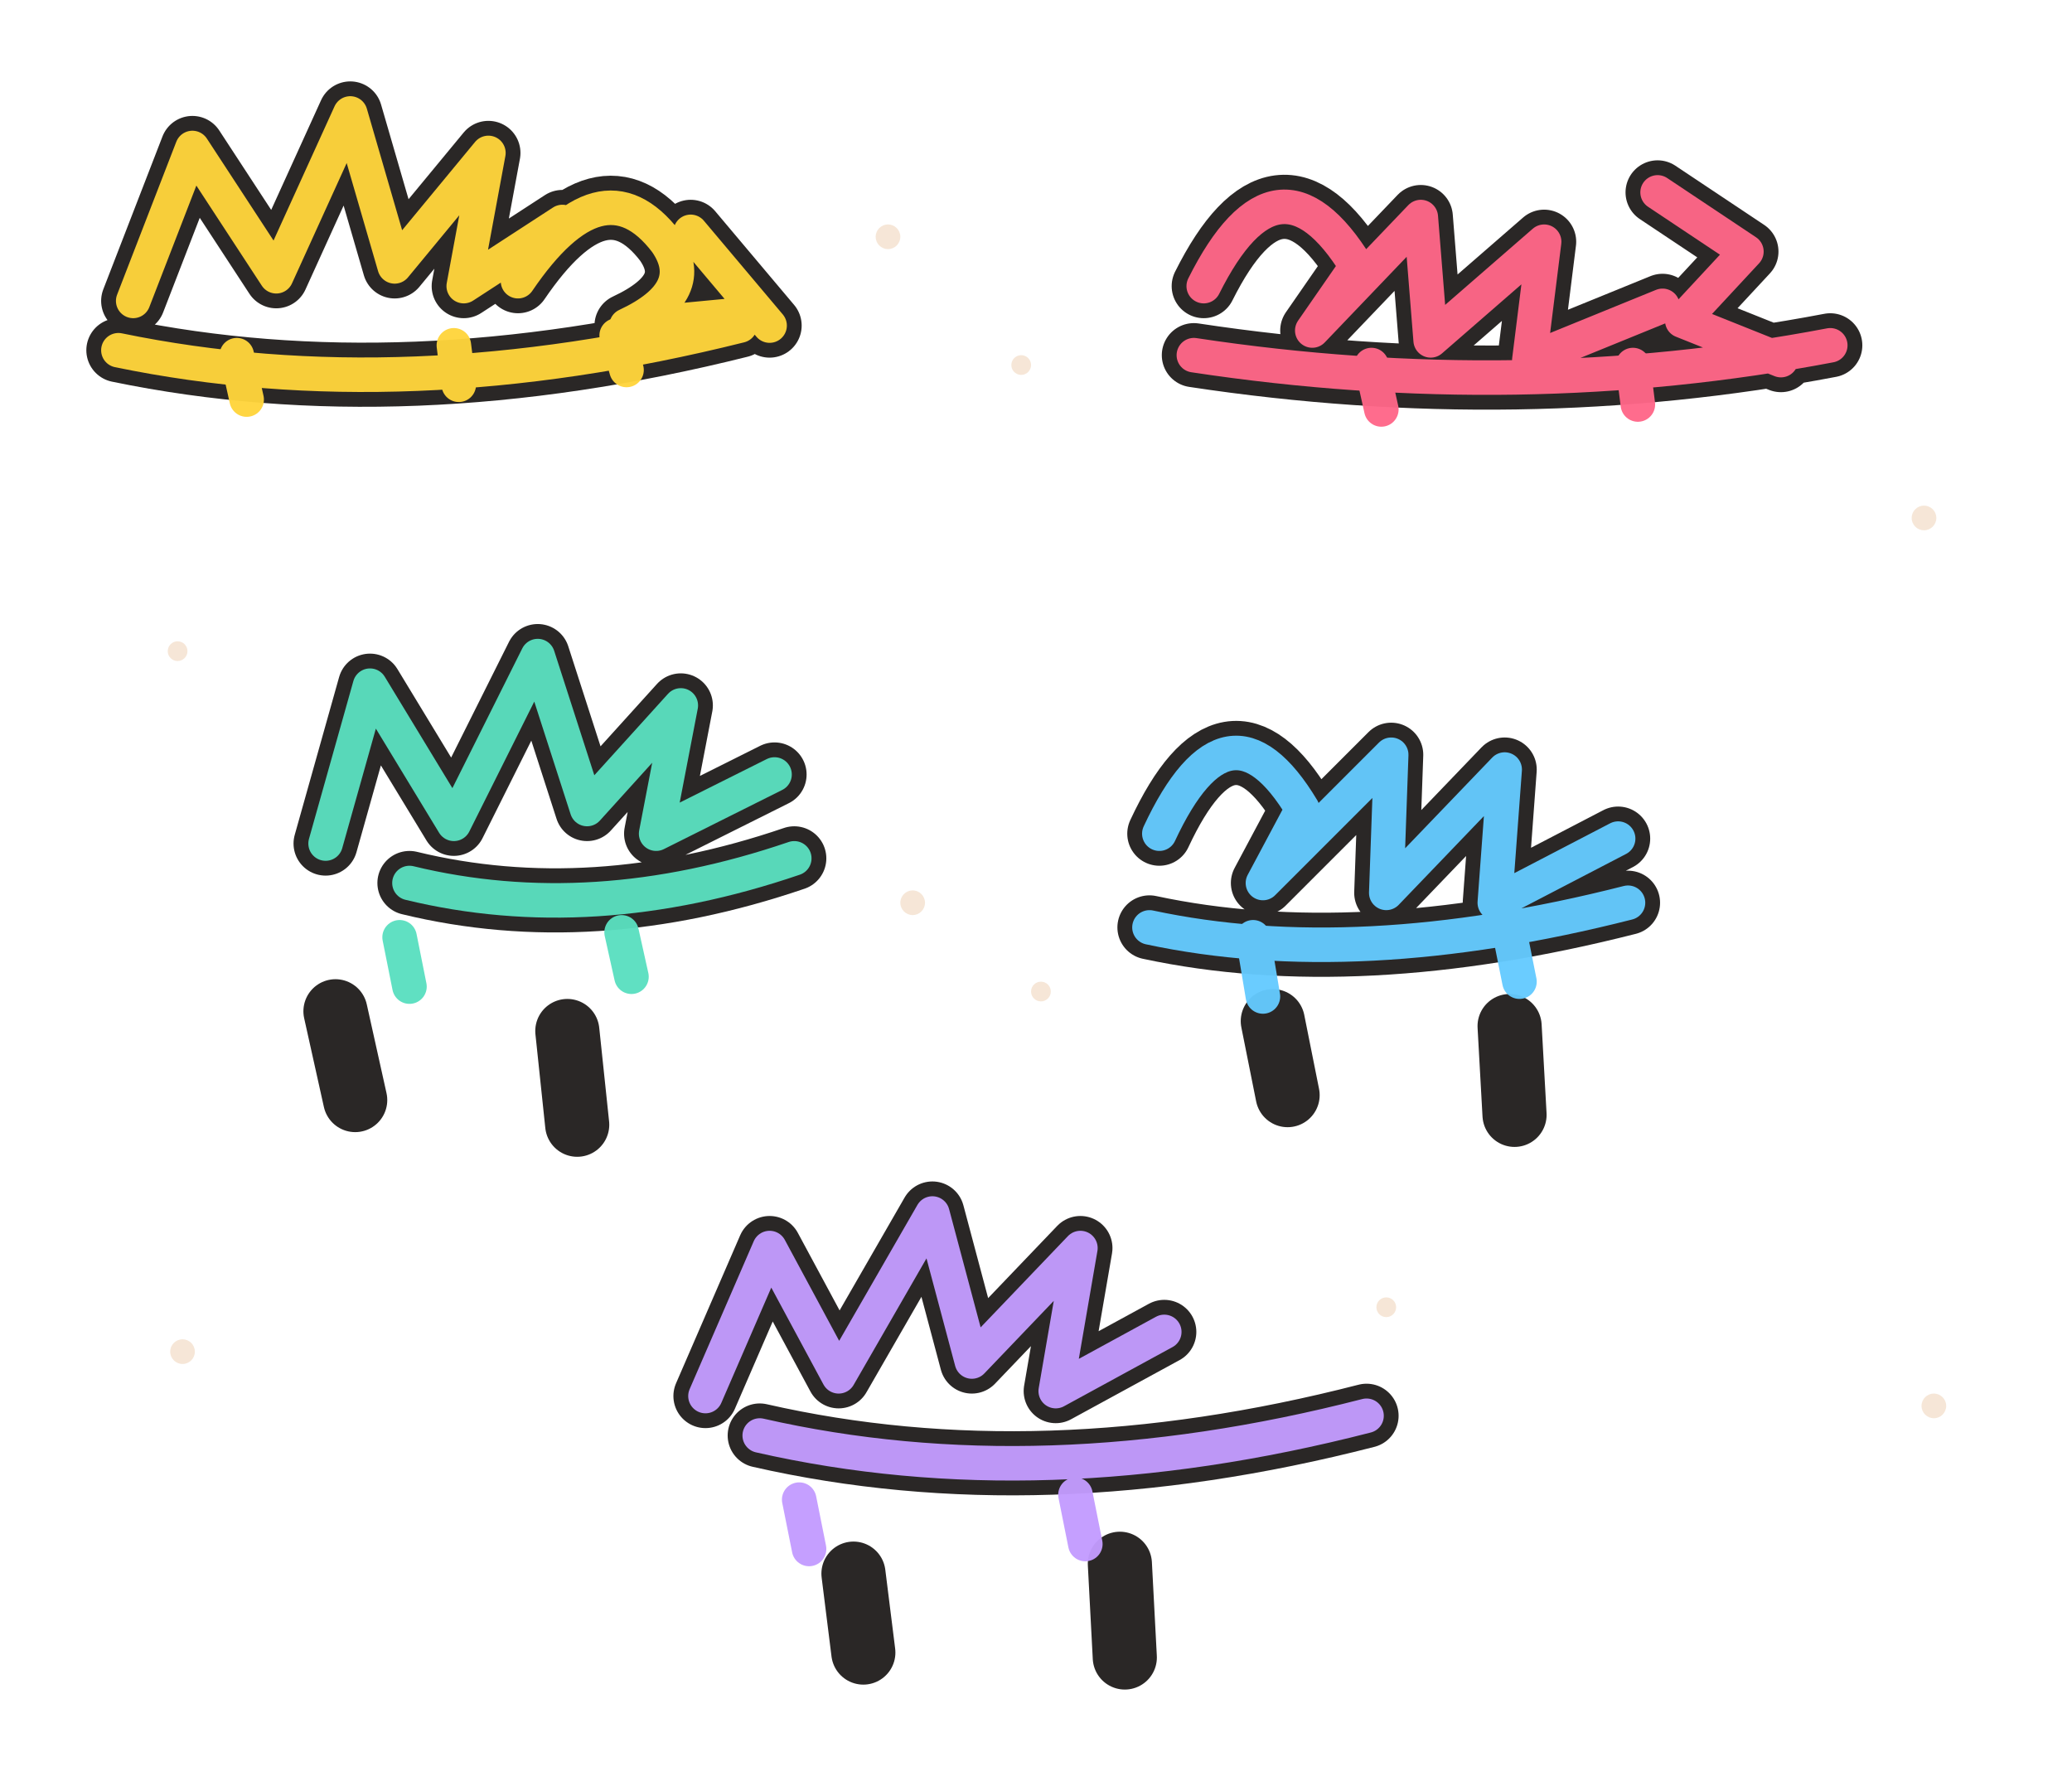
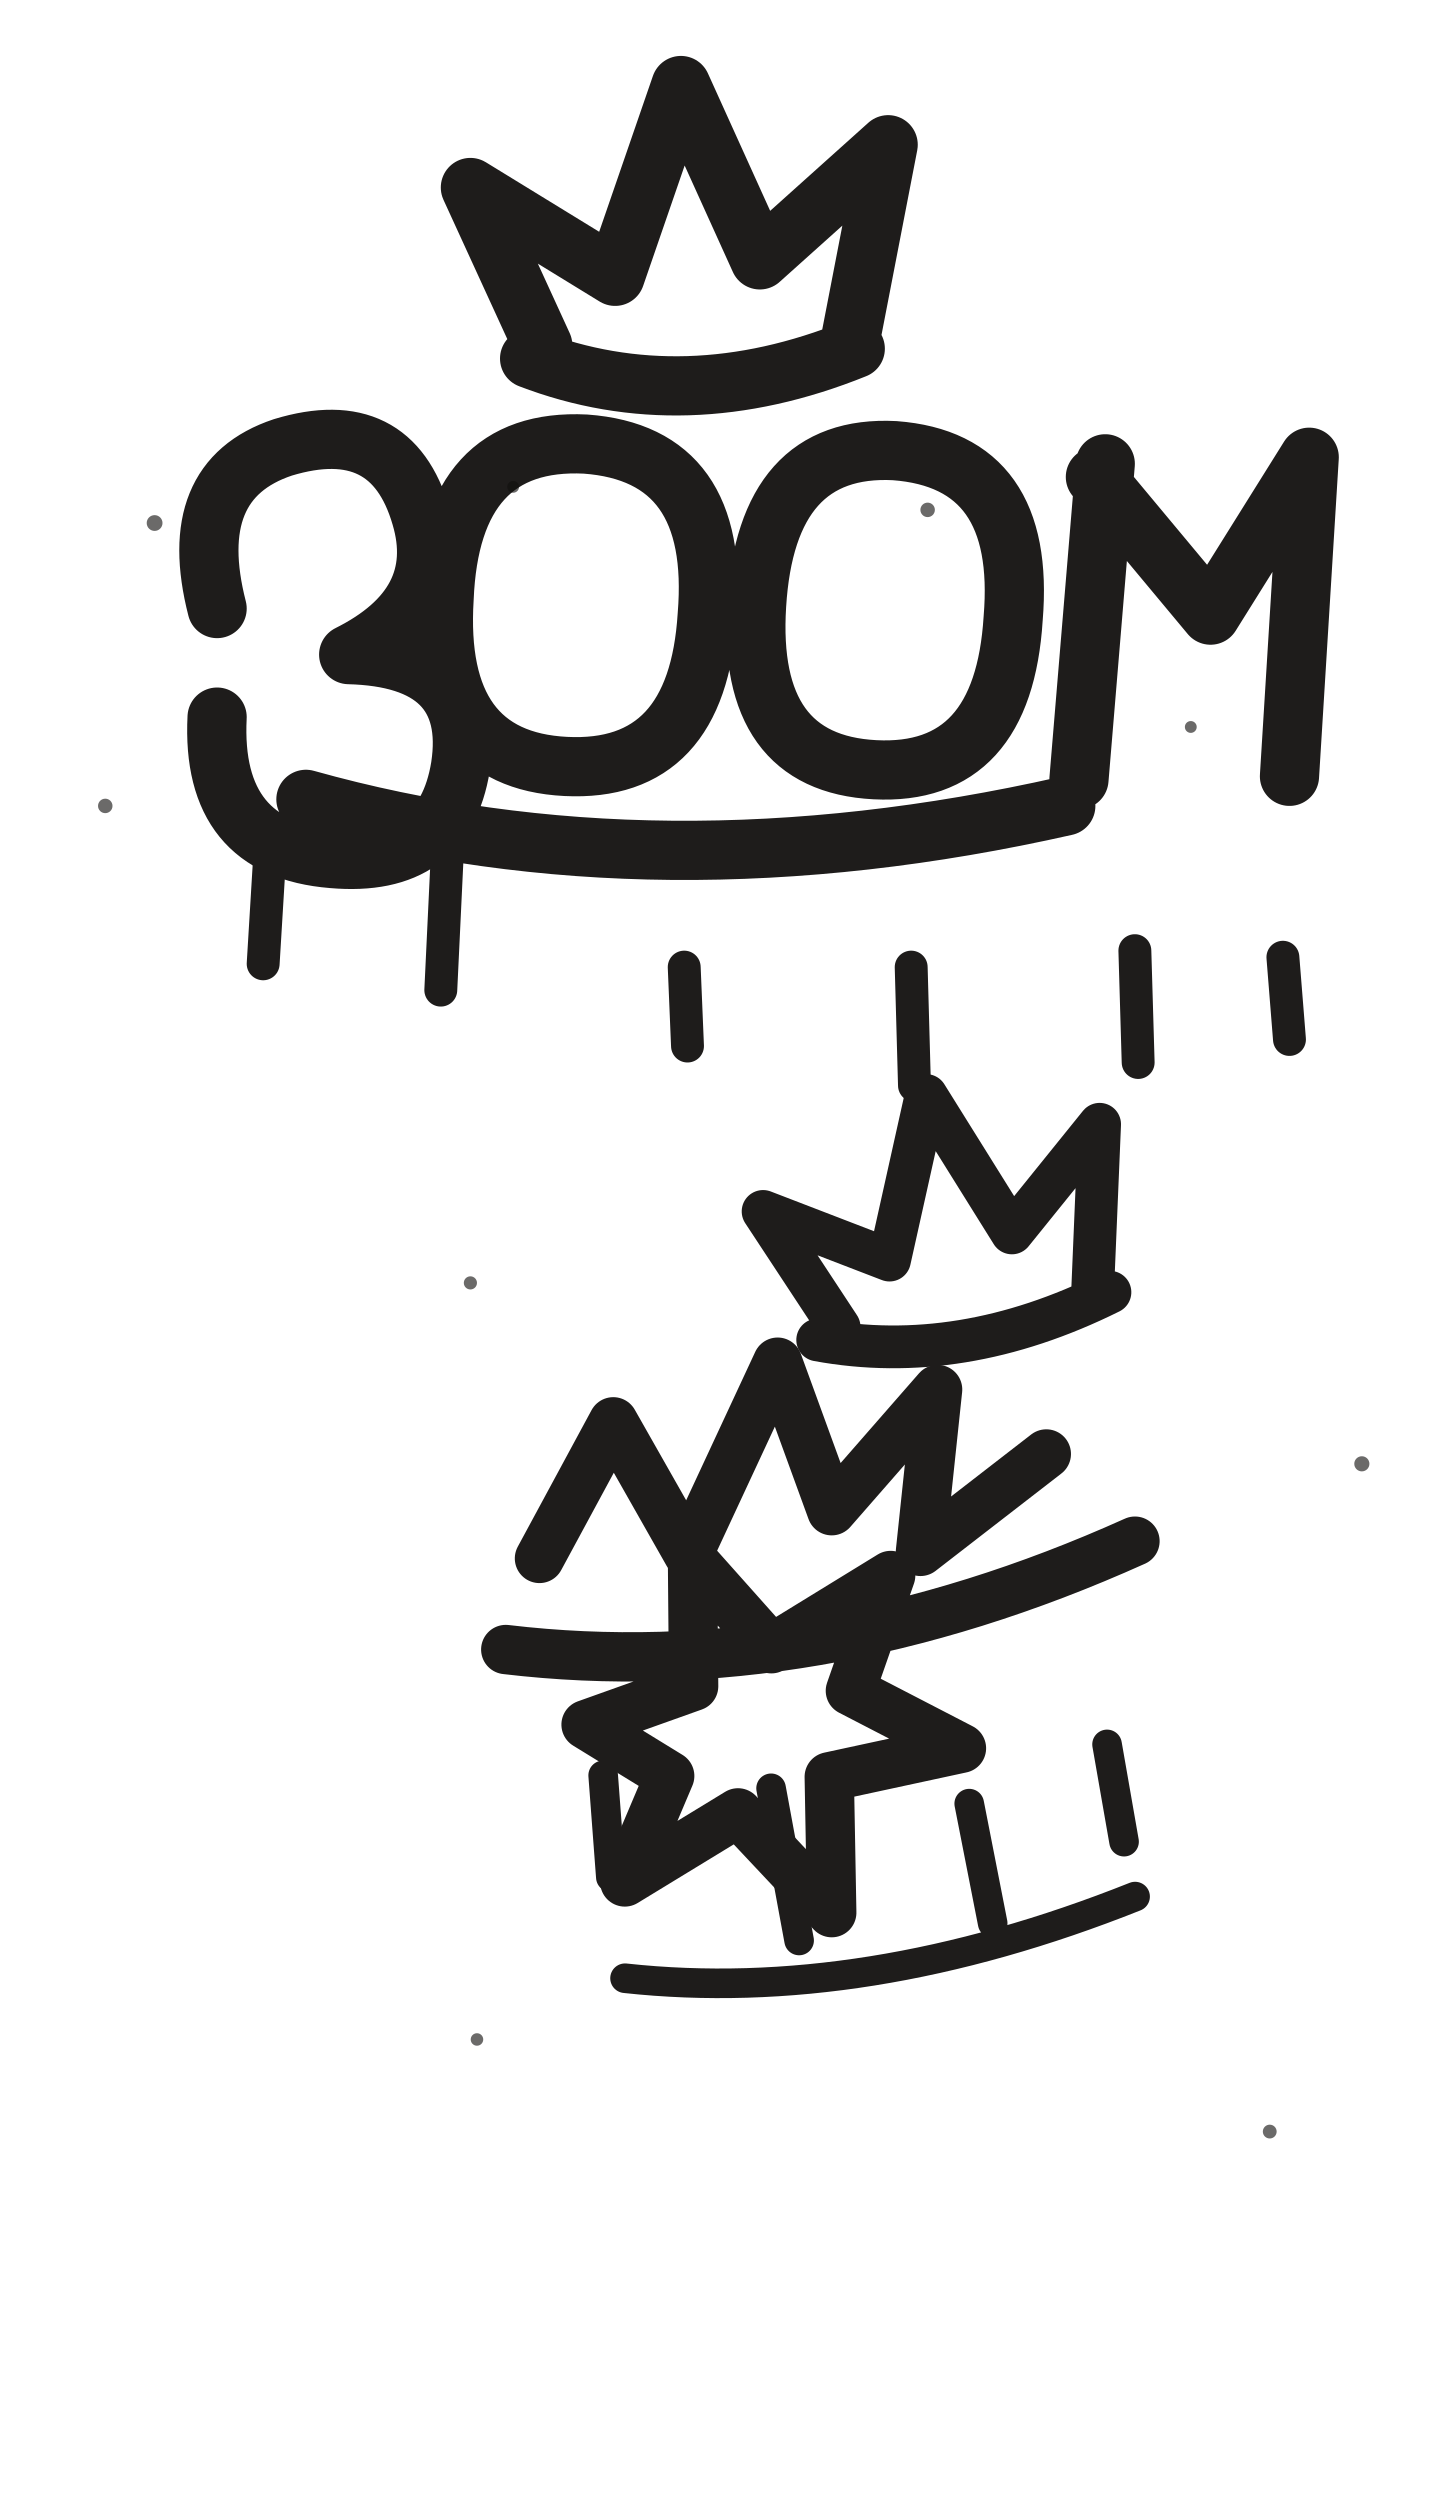
- <svg xmlns="http://www.w3.org/2000/svg" width="420" height="360" viewBox="0 0 420 360">
-   <g fill="none" stroke="#181513" stroke-width="13" stroke-linecap="round" stroke-linejoin="round" opacity=".92">
-     <path d="M27 61l12-31 17 26 15-33 9 31 19-23-5 27 20-13M105 57q17-25 30-8 7 10-8 17l21-2m-8-17 16 19M24 71q58 12 126-5" />
-     <path d="M244 58q15-30 31-4l-9 13 22-23 2 25 23-20-3 24 27-11m-1-23 18 12-13 14 20 8M242 72q66 10 129-2" />
-     <path d="M66 171l9-32 17 28 17-34 10 31 19-21-5 26 24-12m-74 22q37 9 78-5M68 205l4 18m43-14 2 19" />
-     <path d="M235 169q14-30 29-5l-8 15 26-26-1 28 24-25-2 27 25-13m-95 18q42 9 97-5M258 207l3 15m45-14 1 18" />
-     <path d="M143 283l13-30 14 26 19-33 8 30 22-23-5 29 22-12m-82 21q57 13 123-4M173 319l2 16m52-18 1 19" />
-   </g>
-   <g fill="none" stroke-linecap="round" stroke-linejoin="round" stroke-width="7" opacity=".96">
-     <g stroke="#ffd43b">
-       <path d="M27 61l12-31 17 26 15-33 9 31 19-23-5 27 20-13M105 57q17-25 30-8 7 10-8 17l21-2m-8-17 16 19M24 71q58 12 126-5" />
-       <path d="M48 72l2 9m42-11 1 8m32-10 2 7" />
+ <svg xmlns="http://www.w3.org/2000/svg" width="440" height="760" viewBox="0 0 440 760">
+   <g fill="none" stroke="#100e0d" stroke-linecap="round" stroke-linejoin="round" opacity=".94">
+     <g stroke-width="18">
+       <path d="M165 105l-22-48 44 27 20-58 24 53 39-35-12 62M161 109q47 18 99-3" />
+       <path d="M66 185q-10-39 20-49 33-10 42 21 8 27-22 42 39 1 34 34-5 31-39 28-37-3-35-43m112-83q-41-2-43 47-3 49 37 51 40 2 43-46 4-49-37-52zm94 2q-39-2-42 47-3 48 36 50 39 2 42-46 4-48-36-51zm64 4l-8 96m5-92 35 42 30-48-6 97m-299 7q107 30 231 2" />
+       <path d="M82 260l-2 33m56-34-2 42m74-7 1 24m68-24 1 36m67-41 1 34m44-32 2 25" stroke-width="10" />
    </g>
-     <g stroke="#ff6688">
-       <path d="M244 58q15-30 31-4l-9 13 22-23 2 25 23-20-3 24 27-11m-1-23 18 12-13 14 20 8M242 72q66 10 129-2" />
-       <path d="M278 74l2 9m51-9 1 8" />
-     </g>
-     <g stroke="#59dfc0">
-       <path d="M66 171l9-32 17 28 17-34 10 31 19-21-5 26 24-12m-74 22q37 9 78-5" />
-       <path d="M81 190l2 10m43-11 2 9" />
-     </g>
-     <g stroke="#64caff">
-       <path d="M235 169q14-30 29-5l-8 15 26-26-1 28 24-25-2 27 25-13m-95 18q42 9 97-5" />
-       <path d="M254 190l2 12m50-13 2 10" />
-     </g>
-     <g stroke="#c39bff">
-       <path d="M143 283l13-30 14 26 19-33 8 30 22-23-5 29 22-12m-82 21q57 13 123-4" />
-       <path d="M162 304l2 10m54-11 2 10" />
+     <g transform="rotate(-8 298 565)" stroke-width="15">
+       <path d="M178 456l28-38 17 43 35-54 10 47 37-32-12 48 42-24M164 482q91 24 194-6m-173 32 23 19-18 30 37-16 24 34 5-41 41-3-31-22 17-33-39 17-20-30-5 38z" />
+       <path d="M188 524l-2 31m52-20 2 47m57-34 2 37m42-49 1 30m-156 20q71 18 157-3" stroke-width="9" />
+       <path d="M278 399l-18-38 36 20 18-48 20 45 31-29-9 49M271 402q42 14 90-2" stroke-width="13" />
    </g>
  </g>
-   <g fill="#f2ddc8" opacity=".72">
-     <circle cx="180" cy="48" r="2.5" />
-     <circle cx="207" cy="74" r="2" />
-     <circle cx="390" cy="105" r="2.5" />
-     <circle cx="36" cy="132" r="2" />
-     <circle cx="185" cy="183" r="2.5" />
-     <circle cx="211" cy="201" r="2" />
-     <circle cx="37" cy="274" r="2.5" />
-     <circle cx="281" cy="265" r="2" />
-     <circle cx="392" cy="285" r="2.5" />
+   <g fill="#100e0d" opacity=".62">
+     <circle cx="47" cy="159" r="2.4" />
+     <circle cx="156" cy="148" r="1.8" />
+     <circle cx="282" cy="155" r="2.2" />
+     <circle cx="362" cy="221" r="1.8" />
+     <circle cx="32" cy="245" r="2.2" />
+     <circle cx="143" cy="390" r="2" />
+     <circle cx="414" cy="445" r="2.3" />
+     <circle cx="145" cy="620" r="1.9" />
+     <circle cx="386" cy="648" r="2.1" />
  </g>
</svg>
